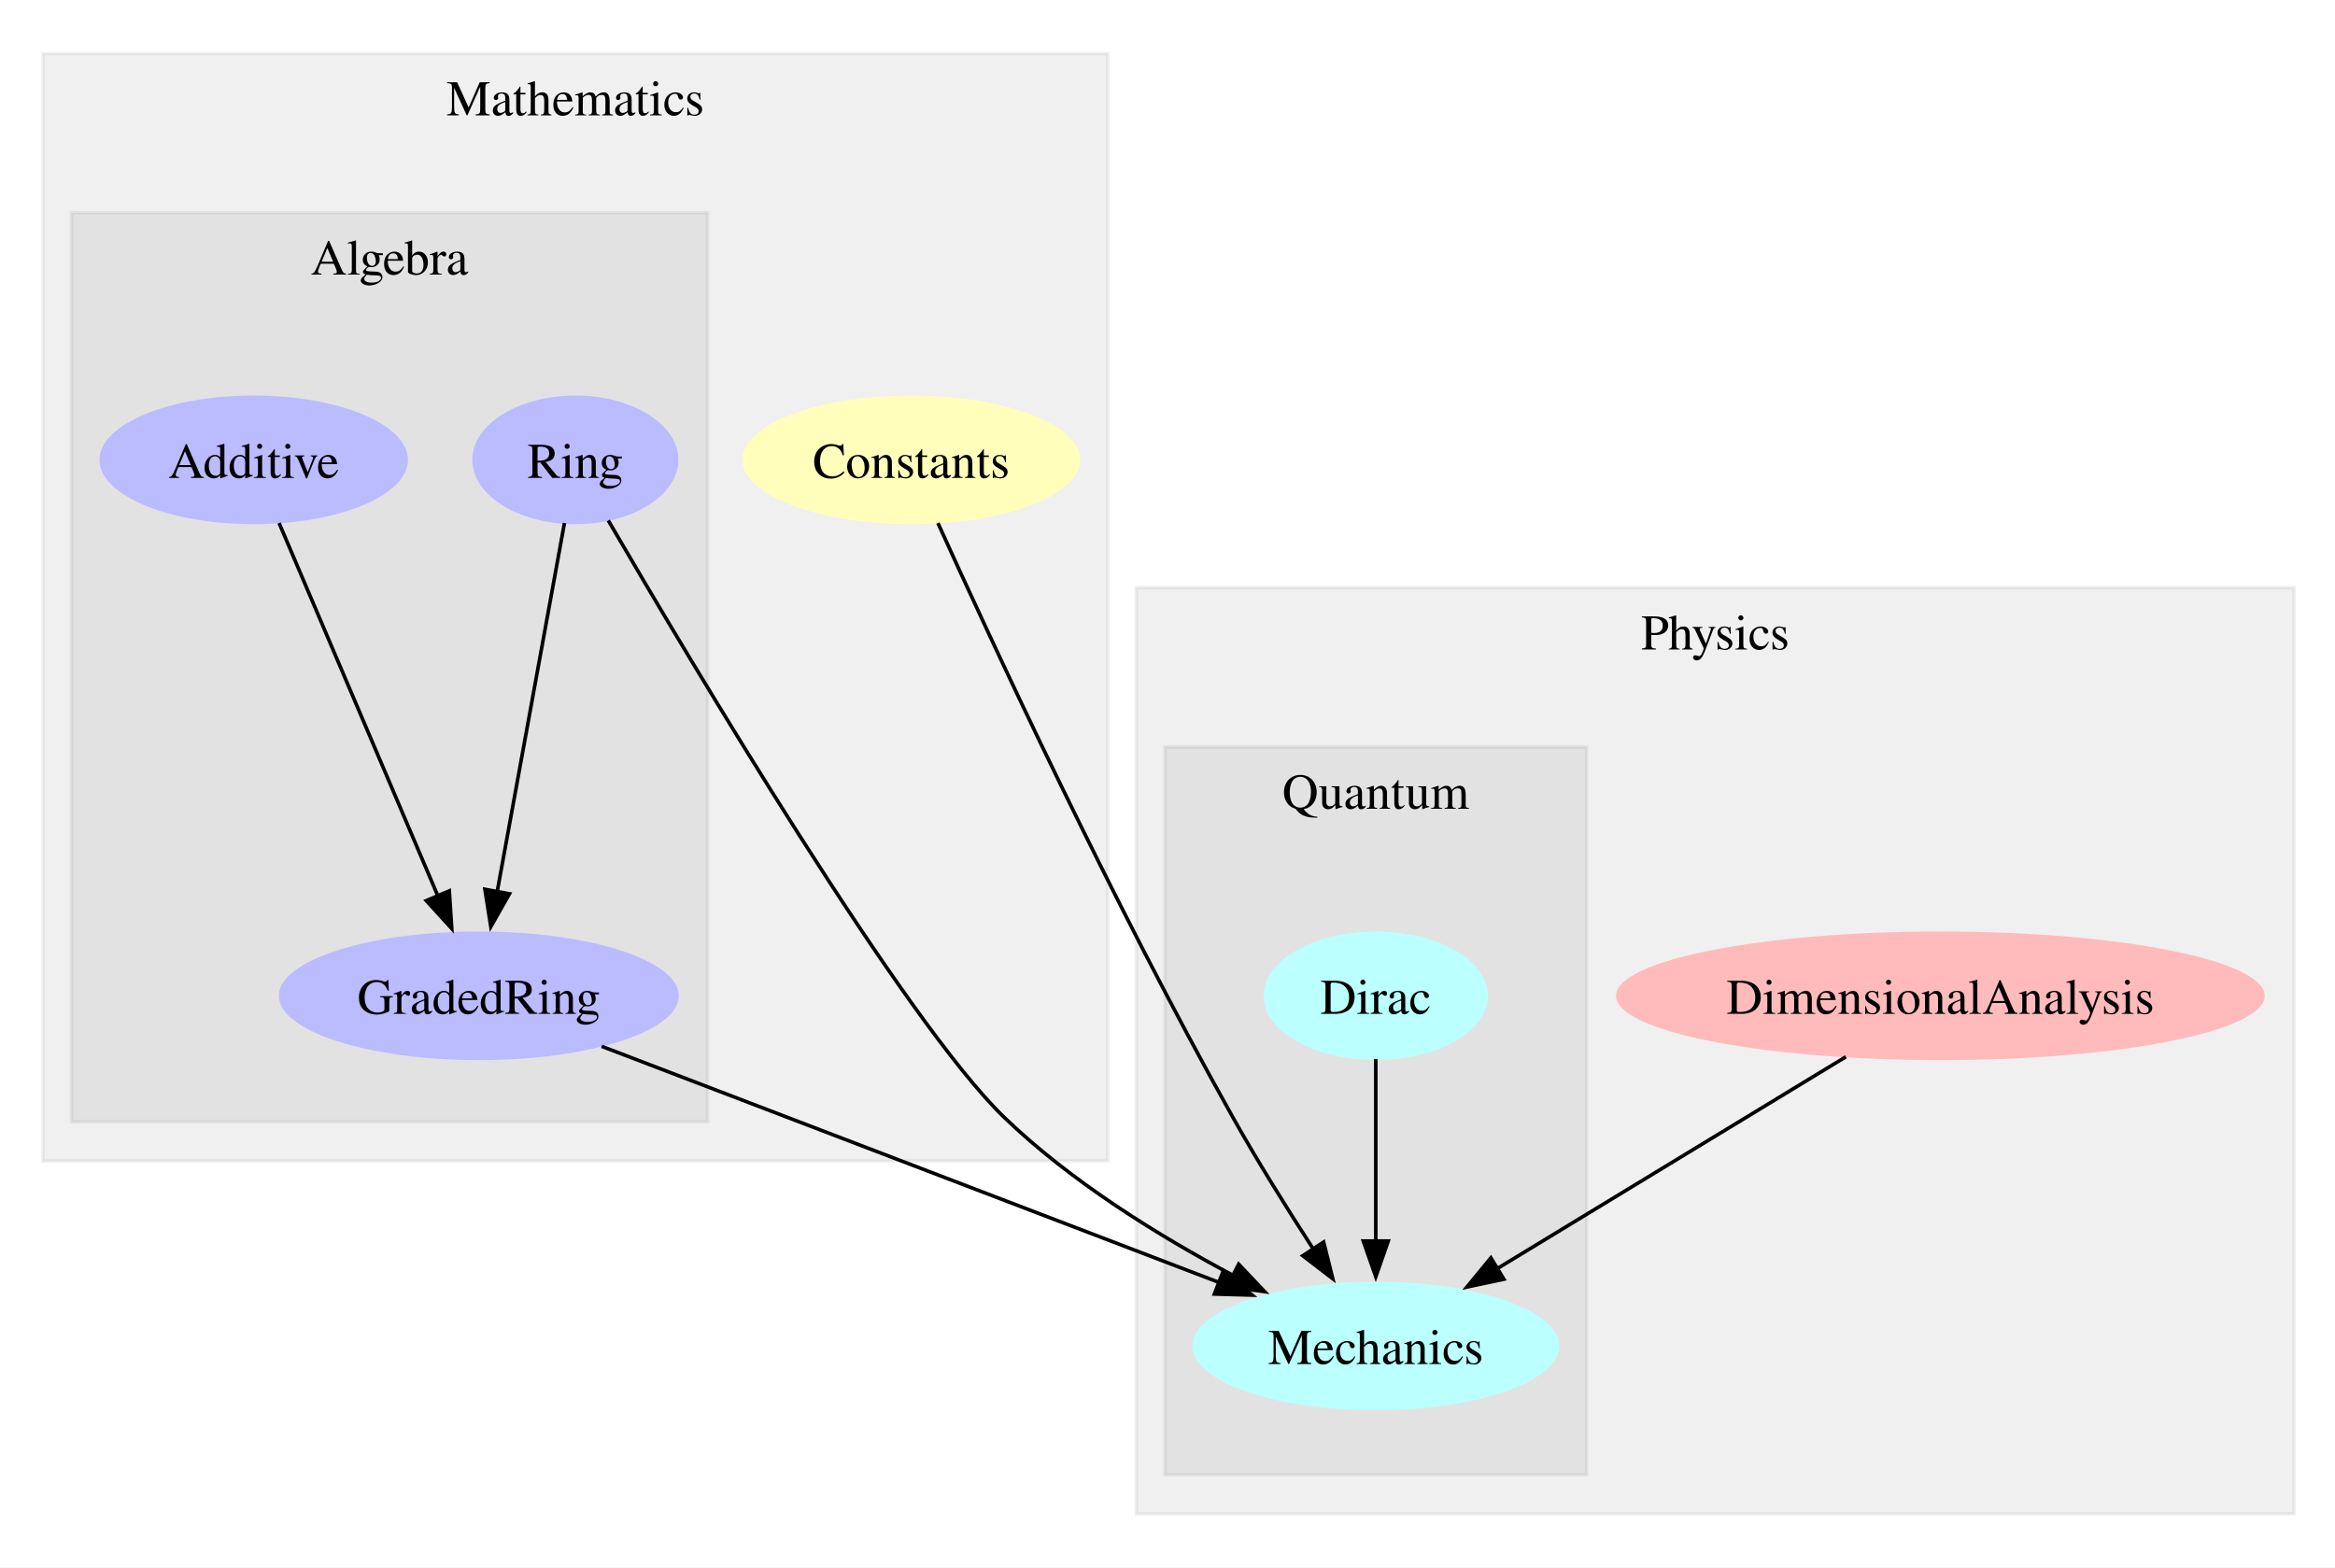
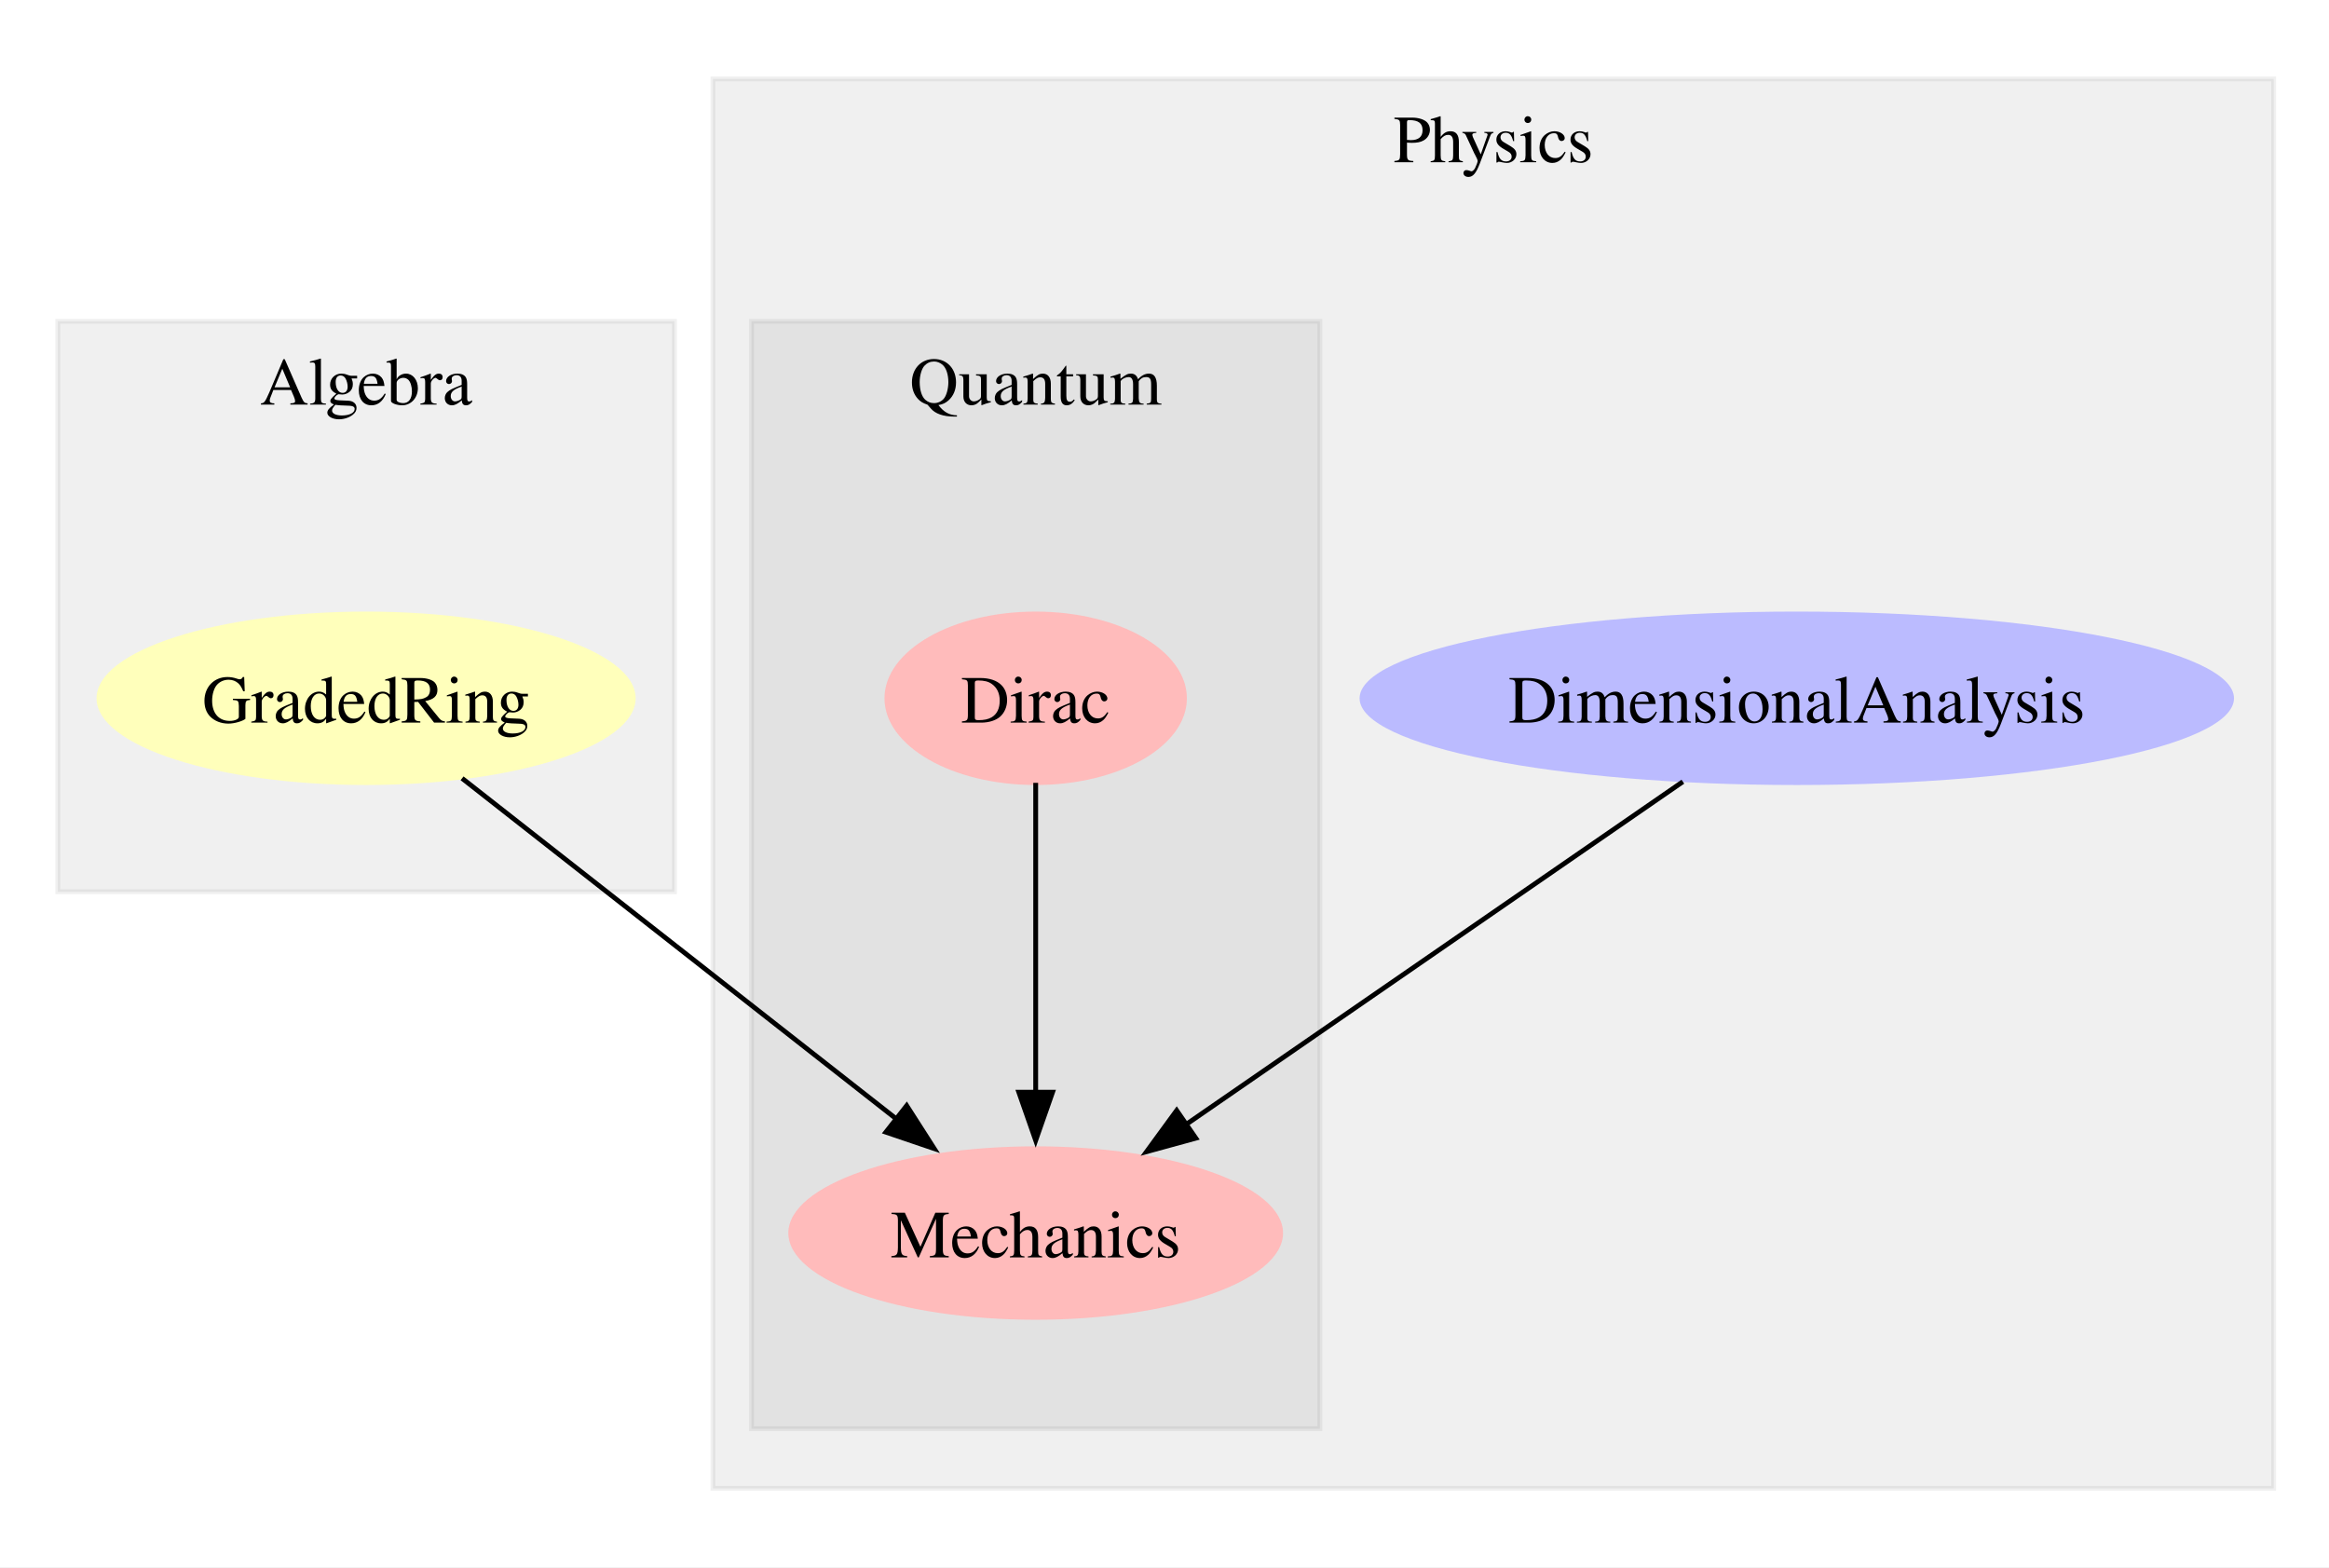
- <svg xmlns="http://www.w3.org/2000/svg" width="429pt" height="288pt" viewBox="0.00 0.00 429.00 288.00">
-   <g id="graph0" class="graph" transform="scale(0.656535 0.656535) rotate(0) translate(4 434.67)">
-     <polygon fill="white" stroke="none" points="-4,4 -4,-434.67 650,-434.67 650,4 -4,4" />
+ <svg xmlns="http://www.w3.org/2000/svg" width="428pt" height="288pt" viewBox="0.00 0.00 428.00 288.00">
+   <g id="graph0" class="graph" transform="scale(0.885246 0.885246) rotate(0) translate(4 321.33)">
+     <polygon fill="white" stroke="none" points="-4,4 -4,-321.33 480,-321.33 480,4 -4,4" />
    <g id="clust1" class="cluster">
-       <polygon fill="#000000" fill-opacity="0.059" stroke="#000000" stroke-opacity="0.059" points="8,-109.72 8,-419.69 306,-419.69 306,-109.72 8,-109.72" />
-       <text xml:space="preserve" text-anchor="middle" x="157" y="-402.39" font-family="Times,serif" font-size="14.00">Mathematics</text>
+       <polygon fill="#000000" fill-opacity="0.059" stroke="#000000" stroke-opacity="0.059" points="8,-136.22 8,-254.64 136,-254.64 136,-136.22 8,-136.22" />
+       <text xml:space="preserve" text-anchor="middle" x="72" y="-237.34" font-family="Times,serif" font-size="14.00">Algebra</text>
    </g>
    <g id="clust2" class="cluster">
-       <polygon fill="#000000" fill-opacity="0.059" stroke="#000000" stroke-opacity="0.059" points="16,-120.7 16,-375.12 194,-375.12 194,-120.7 16,-120.7" />
-       <text xml:space="preserve" text-anchor="middle" x="105" y="-357.82" font-family="Times,serif" font-size="14.00">Algebra</text>
+       <polygon fill="#000000" fill-opacity="0.059" stroke="#000000" stroke-opacity="0.059" points="144,-12.38 144,-304.95 468,-304.95 468,-12.38 144,-12.38" />
+       <text xml:space="preserve" text-anchor="middle" x="306" y="-287.65" font-family="Times,serif" font-size="14.00">Physics</text>
    </g>
    <g id="clust3" class="cluster">
-       <polygon fill="#000000" fill-opacity="0.059" stroke="#000000" stroke-opacity="0.059" points="314,-10.97 314,-270.2 638,-270.2 638,-10.97 314,-10.97" />
-       <text xml:space="preserve" text-anchor="middle" x="476" y="-252.9" font-family="Times,serif" font-size="14.00">Physics</text>
-     </g>
-     <g id="clust4" class="cluster">
-       <polygon fill="#000000" fill-opacity="0.059" stroke="#000000" stroke-opacity="0.059" points="322,-21.94 322,-225.62 440,-225.62 440,-21.94 322,-21.94" />
-       <text xml:space="preserve" text-anchor="middle" x="381" y="-208.32" font-family="Times,serif" font-size="14.00">Quantum</text>
+       <polygon fill="#000000" fill-opacity="0.059" stroke="#000000" stroke-opacity="0.059" points="152,-24.77 152,-254.64 270,-254.64 270,-24.77 152,-24.77" />
+       <text xml:space="preserve" text-anchor="middle" x="211" y="-237.34" font-family="Times,serif" font-size="14.00">Quantum</text>
    </g>
    <g id="node1" class="node">
-       <ellipse fill="#ffffbb" stroke="black" stroke-width="0" cx="251" cy="-305.97" rx="47.26" ry="18" />
-       <text xml:space="preserve" text-anchor="middle" x="251" y="-300.92" font-family="Times,serif" font-size="14.00">Constants</text>
+       <ellipse fill="#ffffbb" stroke="black" stroke-width="0" cx="72" cy="-176.38" rx="55.96" ry="18" />
+       <text xml:space="preserve" text-anchor="middle" x="72" y="-171.33" font-family="Times,serif" font-size="14.00">GradedRing</text>
    </g>
-     <g id="node7" class="node">
-       <ellipse fill="#bbffff" stroke="black" stroke-width="0" cx="381" cy="-57.97" rx="51.35" ry="18" />
-       <text xml:space="preserve" text-anchor="middle" x="381" y="-52.92" font-family="Times,serif" font-size="14.00">Mechanics</text>
+     <g id="node4" class="node">
+       <ellipse fill="#ffbbbb" stroke="black" stroke-width="0" cx="211" cy="-65.38" rx="51.35" ry="18" />
+       <text xml:space="preserve" text-anchor="middle" x="211" y="-60.33" font-family="Times,serif" font-size="14.00">Mechanics</text>
    </g>
-     <g id="edge5" class="edge">
-       <path fill="none" stroke="black" d="M258.48,-288.26C273.21,-255.7 307.47,-181.72 341,-121.97 347.94,-109.6 356.26,-96.29 363.51,-85.1" />
-       <polygon fill="black" stroke="black" points="366.41,-87.06 368.97,-76.78 360.56,-83.23 366.41,-87.06" />
+     <g id="edge1" class="edge">
+       <path fill="none" stroke="black" d="M91.92,-159.77C115.55,-141.23 155.16,-110.18 182.15,-89.01" />
+       <polygon fill="black" stroke="black" points="184.22,-91.83 189.93,-82.91 179.9,-86.32 184.22,-91.83" />
    </g>
    <g id="node2" class="node">
-       <ellipse fill="#bbbbff" stroke="black" stroke-width="0" cx="67" cy="-305.97" rx="43.16" ry="18" />
-       <text xml:space="preserve" text-anchor="middle" x="67" y="-300.92" font-family="Times,serif" font-size="14.00">Additive</text>
+       <ellipse fill="#bbbbff" stroke="black" stroke-width="0" cx="369" cy="-176.38" rx="90.76" ry="18" />
+       <text xml:space="preserve" text-anchor="middle" x="369" y="-171.33" font-family="Times,serif" font-size="14.00">DimensionalAnalysis</text>
    </g>
-     <g id="node4" class="node">
-       <ellipse fill="#bbbbff" stroke="black" stroke-width="0" cx="130" cy="-155.97" rx="55.96" ry="18" />
-       <text xml:space="preserve" text-anchor="middle" x="130" y="-150.92" font-family="Times,serif" font-size="14.00">GradedRing</text>
-     </g>
-     <g id="edge1" class="edge">
-       <path fill="none" stroke="black" d="M74.1,-288.28C84.94,-262.83 105.69,-214.08 118.64,-183.67" />
-       <polygon fill="black" stroke="black" points="121.73,-185.34 122.42,-174.77 115.29,-182.6 121.73,-185.34" />
+     <g id="edge2" class="edge">
+       <path fill="none" stroke="black" d="M345.35,-159.07C317.85,-140.09 272.37,-108.72 242.05,-87.8" />
+       <polygon fill="black" stroke="black" points="244.24,-85.07 234.02,-82.27 240.27,-90.83 244.24,-85.07" />
    </g>
    <g id="node3" class="node">
-       <ellipse fill="#bbbbff" stroke="black" stroke-width="0" cx="157" cy="-305.97" rx="28.83" ry="18" />
-       <text xml:space="preserve" text-anchor="middle" x="157" y="-300.92" font-family="Times,serif" font-size="14.00">Ring</text>
-     </g>
-     <g id="edge2" class="edge">
-       <path fill="none" stroke="black" d="M153.96,-288.28C149.38,-263.19 140.67,-215.44 135.11,-184.96" />
-       <polygon fill="black" stroke="black" points="138.58,-184.53 133.35,-175.32 131.7,-185.78 138.58,-184.53" />
+       <ellipse fill="#ffbbbb" stroke="black" stroke-width="0" cx="211" cy="-176.38" rx="31.39" ry="18" />
+       <text xml:space="preserve" text-anchor="middle" x="211" y="-171.33" font-family="Times,serif" font-size="14.00">Dirac</text>
    </g>
    <g id="edge3" class="edge">
-       <path fill="none" stroke="black" d="M166.22,-289.01C189.18,-249.6 249.04,-148.95 277,-121.97 295.71,-103.92 320.5,-88.65 341.18,-77.67" />
-       <polygon fill="black" stroke="black" points="342.63,-80.86 349.92,-73.17 339.42,-74.64 342.63,-80.86" />
-     </g>
-     <g id="edge4" class="edge">
-       <path fill="none" stroke="black" d="M164.37,-141.83C209.31,-124.64 288.06,-94.52 337.22,-75.72" />
-       <polygon fill="black" stroke="black" points="338.34,-79.04 346.43,-72.2 335.83,-72.5 338.34,-79.04" />
-     </g>
-     <g id="node5" class="node">
-       <ellipse fill="#ffbbbb" stroke="black" stroke-width="0" cx="539" cy="-155.97" rx="90.76" ry="18" />
-       <text xml:space="preserve" text-anchor="middle" x="539" y="-150.92" font-family="Times,serif" font-size="14.00">DimensionalAnalysis</text>
-     </g>
-     <g id="edge6" class="edge">
-       <path fill="none" stroke="black" d="M512.55,-138.9C485.76,-122.62 444.2,-97.37 414.97,-79.61" />
-       <polygon fill="black" stroke="black" points="416.85,-76.66 406.49,-74.46 413.22,-82.64 416.85,-76.66" />
-     </g>
-     <g id="node6" class="node">
-       <ellipse fill="#bbffff" stroke="black" stroke-width="0" cx="381" cy="-155.97" rx="31.39" ry="18" />
-       <text xml:space="preserve" text-anchor="middle" x="381" y="-150.92" font-family="Times,serif" font-size="14.00">Dirac</text>
-     </g>
-     <g id="edge7" class="edge">
-       <path fill="none" stroke="black" d="M381,-138.25C381,-124.16 381,-103.7 381,-87.09" />
-       <polygon fill="black" stroke="black" points="384.5,-87.34 381,-77.34 377.5,-87.34 384.5,-87.34" />
+       <path fill="none" stroke="black" d="M211,-158.83C211,-141.78 211,-114.91 211,-94.52" />
+       <polygon fill="black" stroke="black" points="214.5,-94.61 211,-84.61 207.5,-94.61 214.5,-94.61" />
    </g>
  </g>
</svg>
